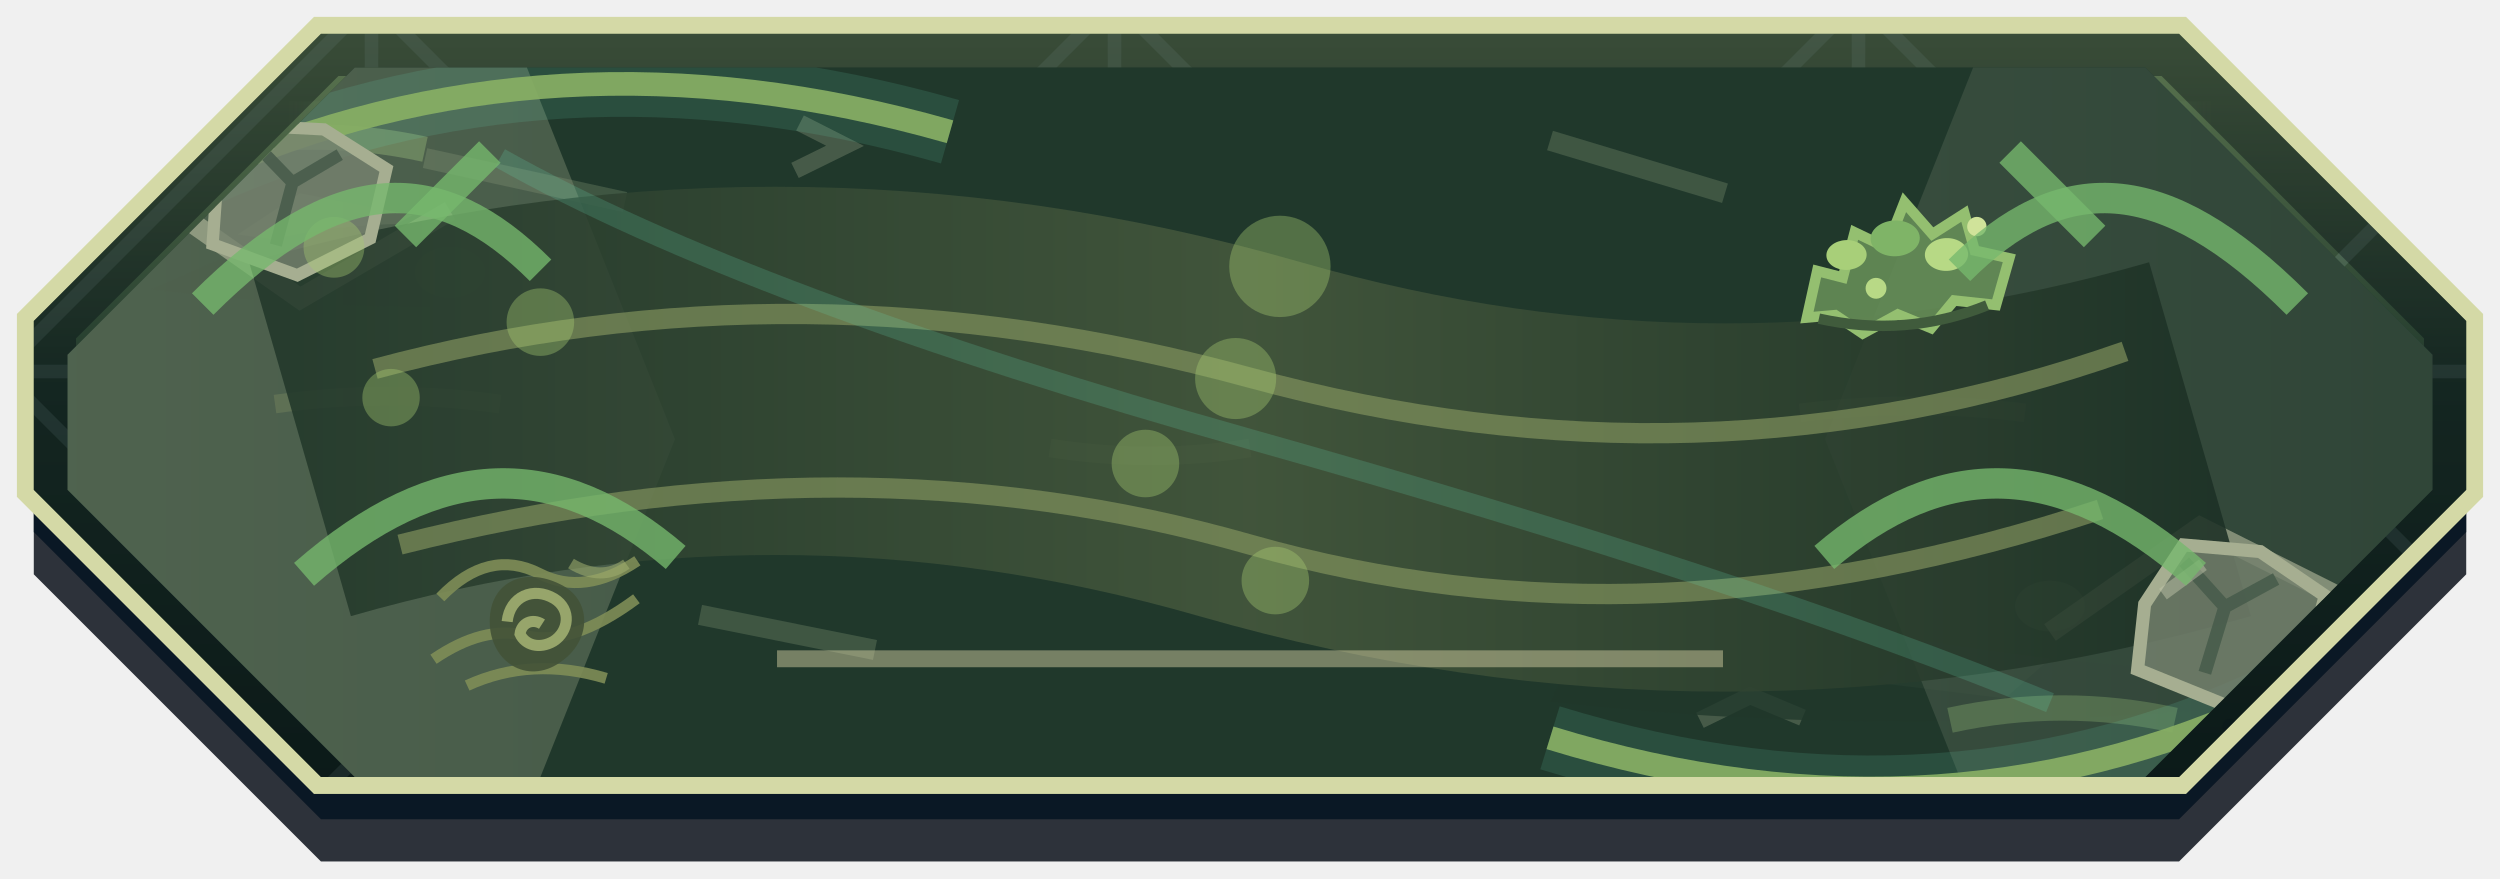
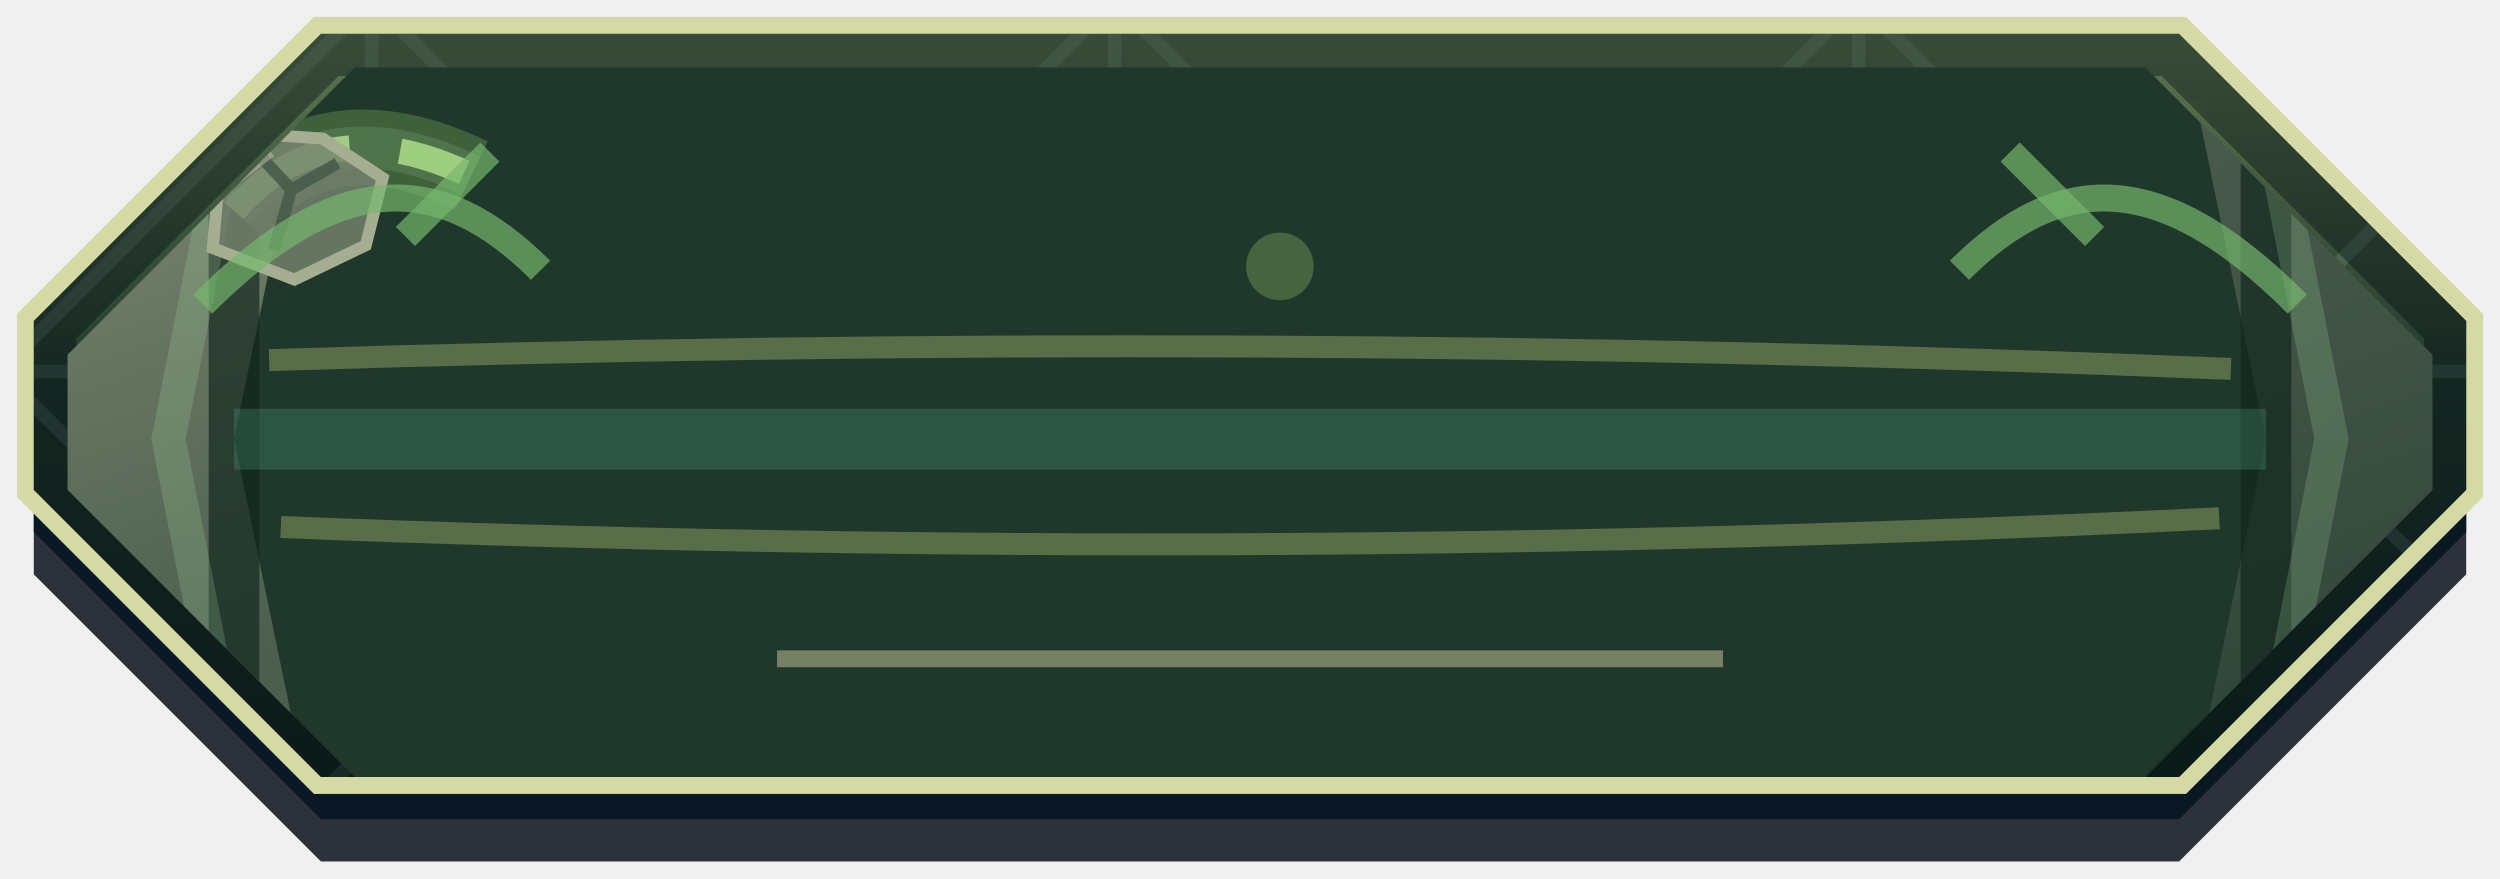
<svg xmlns="http://www.w3.org/2000/svg" width="296" height="104" viewBox="0 0 148 52" role="img" aria-label="M7 tab normal" data-style="m11-enchanted-forest@0.1.0" data-geometry-shape="chamfered-angular" data-corner-radius="2" data-end-cap-depth="17">
  <defs>
    <linearGradient id="m11-tab-148x52-normal-plate" x1="0" y1="0" x2="0" y2="1">
      <stop offset="0" stop-color="#5C7650" />
      <stop offset=".48" stop-color="#20382B" />
      <stop offset="1" stop-color="#13251E" />
    </linearGradient>
    <linearGradient id="m11-tab-148x52-normal-primary" x1="0" y1="0" x2="0" y2="1">
      <stop offset="0" stop-color="#F1E8C8" />
      <stop offset=".45" stop-color="#66D9B2" />
      <stop offset="1" stop-color="#2A856F" />
    </linearGradient>
    <linearGradient id="m11-tab-148x52-normal-energy" x1="0" y1="0" x2="1" y2="0">
      <stop offset="0" stop-color="#B8E0A5" stop-opacity="0" />
      <stop offset=".5" stop-color="#B8E0A5" stop-opacity=".86" />
      <stop offset="1" stop-color="#B8E0A5" stop-opacity="0" />
    </linearGradient>
    <pattern id="m11-tab-148x52-normal-grain" width="28" height="28" patternUnits="userSpaceOnUse">
      <circle cx="5" cy="7" r=".6" fill="#FFFFFF" fill-opacity=".12" />
      <circle cx="20" cy="15" r=".45" fill="#061321" fill-opacity=".2" />
    </pattern>
    <pattern id="m11-tab-148x52-normal-plate-pattern" width="44" height="44" patternUnits="userSpaceOnUse">
      <path d="M0 22H44M22 0V44M0 22L22 0 44 22 22 44Z" fill="none" stroke="#D8FBFF" stroke-opacity=".12" stroke-width=".8" />
    </pattern>
    <mask id="m11-tab-148x52-normal-mask">
      <path d="M19 2H129L146 19V29L129 46H19L2 29V19Z" fill="white" />
    </mask>
  </defs>
  <g opacity="1">
    <g id="m11-tab-148x52-normal-outer-shadow" data-layer="outer-shadow" transform="translate(0 5)">
      <path d="M19 2H129L146 19V29L129 46H19L2 29V19Z" fill="#020812" opacity=".82" />
    </g>
    <g id="m11-tab-148x52-normal-connected-depth" data-layer="connected-depth" transform="translate(0 2.5)">
      <path d="M19 2H129L146 19V29L129 46H19L2 29V19Z" fill="#071522" opacity=".9" />
    </g>
    <g id="m11-tab-148x52-normal-outer-frame" data-layer="outer-frame">
      <path d="M19 2H129L146 19V29L129 46H19L2 29V19Z" fill="#071421" stroke="#D4D9A6" stroke-width="2" stroke-linejoin="miter" />
    </g>
    <g id="m11-tab-148x52-normal-inner-plate-fill" data-layer="inner-plate-fill">
      <path d="M19 2H129L146 19V29L129 46H19L2 29V19Z" fill="url(#m11-tab-148x52-normal-plate)" />
    </g>
    <g id="m11-tab-148x52-normal-surface-grain" data-layer="surface-grain" data-material-source="m8-ice-grain" mask="url(#m11-tab-148x52-normal-mask)">
      <rect width="148" height="52" fill="url(#m11-tab-148x52-normal-grain)" />
    </g>
    <g id="m11-tab-148x52-normal-surface-pattern" data-layer="surface-pattern" data-material-source="m8-crystal-facet-pattern" mask="url(#m11-tab-148x52-normal-mask)">
      <rect width="148" height="52" fill="url(#m11-tab-148x52-normal-plate-pattern)" />
    </g>
    <g id="m11-tab-148x52-normal-side-bevel-shade" data-layer="side-bevel-shade" mask="url(#m11-tab-148x52-normal-mask)">
      <path d="M19 2H129L146 19V29L129 46H19L2 29V19Z" fill="none" stroke="#020812" stroke-opacity=".38" stroke-width="5" />
    </g>
    <g id="m11-tab-148x52-normal-top-bevel-highlight" data-layer="top-bevel-highlight" mask="url(#m11-tab-148x52-normal-mask)">
      <path d="M27 8H121" stroke="#FFFFFF" stroke-opacity=".55" stroke-width="3" stroke-linecap="square" />
    </g>
    <g id="m11-tab-148x52-normal-cold-edge-accent" data-layer="cold-edge-accent" data-material-source="m8-cold-edge-accent" mask="url(#m11-tab-148x52-normal-mask)">
      <rect x="17" y="6" width="114" height="8" fill="url(#m11-tab-148x52-normal-energy)" />
    </g>
    <g id="m11-tab-148x52-normal-ornament-decal" data-layer="ornament-decal" data-material-source="m7-ornament-marks" mask="url(#m11-tab-148x52-normal-mask)">
      <path d="M25 39h16M107 39h16" stroke="#E6FCFF" stroke-opacity=".5" stroke-width="2" />
    </g>
    <g id="m11-tab-material-stack" data-layer="forest-material-stack" data-material-families="weathered-stone,dark-wood,moss-lichen">
      <path d="M21 4H127L144 21V29L127 46H21L4 29V21Z" fill="#20382B" />
    </g>
-     <g id="m11-tab-material-detail" data-layer="forest-material-detail" data-material-channels="stone-chips,wood-grain,moss-mask" data-detail-scale="component">
-       <path d="M25.16 9.36l11.84 2.6M91.76 8.32l10.36 3.12M41.44 36.4l10.36 2.08" stroke="#6B8063" stroke-width="1.2" stroke-opacity=".72" />
-     </g>
-     <g id="m11-tab-material-face-depth" data-layer="forest-material-face-depth" data-material-source="shared-face-geometry">
-       <clipPath id="m11-tab-face-clip">
+     <g id="m11-tab-integrated-material-regions" data-layer="forest-integrated-material-regions" data-integration="construction-profile-connected" data-variation-seed="51731" data-density-class="tab" data-cluster-budget="1" data-speckle-budget="1" data-ornament-budget="2" data-profile-stages="3" data-state-contract="stable-living-presence" data-state="normal">
+       <defs>
+         <linearGradient id="m11-tab-stone-construction-depth" x2="1" y2="1">
+           <stop stop-color="#BAC0A1" stop-opacity=".76" />
+           <stop offset=".42" stop-color="#697765" stop-opacity=".72" />
+           <stop offset="1" stop-color="#263C33" stop-opacity=".92" />
+         </linearGradient>
+         <linearGradient id="m11-tab-wood-construction-depth" x2=".8" y2=".2">
+           <stop stop-color="#172B21" />
+           <stop offset=".45" stop-color="#4A5B3D" />
+           <stop offset=".7" stop-color="#293C2C" />
+           <stop offset="1" stop-color="#12251C" />
+         </linearGradient>
+       </defs>
+       <clipPath id="m11-tab-construction-clip">
        <path d="M21 4H127L144 21V29L127 46H21L4 29V21Z" />
      </clipPath>
-       <g clip-path="url(#m11-tab-face-clip)">
-         <g data-layer="forest-weathered-stone">
-           <path d="M17.76 11.44l6.66 1.3 -3.7 2.08 -6.66 -0.936ZM113.96 37.96l7.4 1.04 -2.664 2.34 -7.696 -0.936Z" fill="#7C8D70" fill-opacity=".45" />
-           <path d="M47.36 7.28l2.664 1.352 -2.96 1.456M100.64 42.64l2.96 -1.456 3.108 1.3" fill="none" stroke="#9BA687" stroke-width="1" stroke-opacity=".55" />
+       <g clip-path="url(#m11-tab-construction-clip)">
+         <g data-layer="forest-wood-surface-region" data-material-family="wood" data-growth-vector="horizontal-action" data-construction-profile="growth-vector-body,tapered-relief,masked-termination">
+           <path data-layer="forest-wood-growth-body" d="M13.853 26H134.147" stroke="url(#m11-tab-wood-construction-depth)" stroke-width="32.2" stroke-linecap="round" />
+           <path data-layer="forest-wood-relief-bands" d="M15.931 21.32Q74 19.447 132.069 21.84M16.623 31.2Q74 33.487 131.377 30.68" fill="none" stroke="#8A9C61" stroke-width="1.3" stroke-opacity="0.54" />
        </g>
-         <g data-layer="forest-dark-wood-grain">
-           <path d="M16.28 23.92q6.66 -0.936 13.32 0M62.16 26.52q5.92 0.936 11.84 0M106.56 24.44q6.66 -0.832 13.32 0" fill="none" stroke="#72854C" stroke-width="1.1" stroke-opacity=".62" />
+         <g data-layer="forest-stone-surface-region" data-material-family="stone" data-construction-profile="structural-end-plate,contact-occlusion,light-facing-bevel">
+           <path d="M0 0H19.24L13.853 26 19.24 52H0ZM148 0H128.76L134.147 26 128.76 52H148Z" fill="url(#m11-tab-stone-construction-depth)" fill-opacity="0.86" />
+           <path data-layer="forest-stone-contact-occlusion" d="M13.853 9.36V42.64M134.147 9.36V42.64" stroke="#10241C" stroke-width="3" stroke-opacity=".65" />
+           <path data-layer="forest-stone-light-facing-bevel" d="M0 1H19.24M128.76 1H148" stroke="#D9D9B2" stroke-width="1.5" stroke-opacity="0.42" />
        </g>
-         <g data-layer="forest-moss-growth-mask" fill="#9BCB78" fill-opacity=".48">
-           <ellipse cx="26.64" cy="16.12" rx="2.072" ry="1.5" />
-           <ellipse cx="121.36" cy="35.88" rx="2.072" ry="1.5" />
+         <g data-layer="forest-moss-surface-region" data-material-family="moss" data-substrate="stone-wood-end-seam" data-construction-profile="anchored-substrate,irregular-transition,receiver-tint">
+           <path data-layer="forest-moss-substrate" d="M13.853 12.48Q19.24 6.24 27.898 10.4" fill="none" stroke="#3E613C" stroke-width="4.5" />
+           <path data-layer="forest-moss-coverage-transition" d="M13.853 12.48Q19.24 6.24 27.898 10.4" fill="none" stroke="#9AC979" stroke-width="1.5" stroke-dasharray="8 3 4 3" />
+         </g>
+         <g data-layer="forest-living-light-surface-response" data-material-family="living-light" data-light-response="state-bound-material-receivers" data-receiver-opacity="0.18" data-edge-opacity="0.18">
+           <path data-layer="forest-wood-light-receiver" d="M13.853 26H134.147" fill="none" stroke="#66D9B2" stroke-width="3.6" stroke-opacity="0.18" />
+           <path data-layer="forest-edge-light-receiver" d="M13.853 6.24L9.974 26 13.853 45.76M134.147 6.24L138.026 26 134.147 45.76" fill="none" stroke="#B8F0B2" stroke-width="2" stroke-opacity="0.18" />
+           <path data-layer="forest-moss-light-receiver" d="M13.853 12.48Q19.24 6.24 27.898 10.4" fill="none" stroke="#C4F3B7" stroke-width="2.5" stroke-opacity="0.13" />
        </g>
      </g>
    </g>
-     <g id="m11-tab-material-restraint" data-layer="forest-material-restraint" data-restraint="edge-anchored-low-opacity">
-       <clipPath id="m11-tab-restraint-clip">
-         <path d="M21 4H127L144 21V29L127 46H21L4 29V21Z" />
-       </clipPath>
-       <g clip-path="url(#m11-tab-restraint-clip)">
-         <path d="M0 0H148V52H0Z" fill="#20382B" fill-opacity=".42" />
-         <g data-layer="forest-moss-edge-anchor" fill="#20382B" fill-opacity=".78">
-           <path d="M14.8 14.56q8.88 -2.6 19.24 0q7.4 2.08 16.28 -.01l-4.44 2.6q-20.72 2.08 -37 -.02Z" />
-           <path d="M93.24 38.48q11.84 -3.12 25.16 -.01q11.84 2.08 20.72 -.03l-2.96 3.12q-23.68 2.34 -44.4 -.01Z" />
-         </g>
-         <path d="M11.84 8.84q6.66 -1.456 13.32 0M115.44 42.64q6.66 -1.456 13.32 0" fill="none" stroke="#9BCB78" stroke-width="1.5" stroke-opacity=".42" />
-       </g>
-     </g>
-     <g id="m11-tab-integrated-material-regions" data-layer="forest-integrated-material-regions" data-integration="edge-anchored-connected" data-variation-seed="51731">
-       <defs>
-         <linearGradient id="m11-tab-stone-depth" x2="1">
-           <stop stop-color="#9BA687" stop-opacity=".68" />
-           <stop offset="1" stop-color="#425548" stop-opacity=".72" />
-         </linearGradient>
-         <linearGradient id="m11-tab-wood-depth" x2="1">
-           <stop stop-color="#22372A" />
-           <stop offset=".5" stop-color="#45583D" />
-           <stop offset="1" stop-color="#1C3025" />
-         </linearGradient>
-       </defs>
-       <clipPath id="m11-tab-integrated-surface-clip">
-         <path d="M21 4H127L144 21V29L127 46H21L4 29V21Z" />
-       </clipPath>
-       <g clip-path="url(#m11-tab-integrated-surface-clip)">
-         <g data-layer="forest-stone-surface-region" data-material-family="stone" data-depth-response="faceted-edge-plates">
-           <path d="M0 0H29.6L39.96 26 29.6 52H0ZM148 0H118.4L108.04 26 118.4 52H148Z" fill="url(#m11-tab-stone-depth)" fill-opacity=".58" />
-           <path d="M7.4 10.4l10.36 7.28 8.88-5.2M121.36 37.44l8.88-6.24 10.36 5.2" fill="none" stroke="#C2C7A8" stroke-width="1.2" stroke-opacity=".55" />
-         </g>
-         <g data-layer="forest-wood-surface-region" data-material-family="wood" data-depth-response="recessed-grain-band">
-           <path d="M17.76 26Q45.88 17.911 74 26T130.24 26" fill="none" stroke="url(#m11-tab-wood-depth)" stroke-width="21.8" stroke-opacity=".88" />
-           <path d="M22.2 21.84Q47.36 15.08 74 22.36T125.8 20.8M23.68 32.24Q50.32 25.48 74 32.24T124.32 30.16" fill="none" stroke="#84945F" stroke-width="1.2" stroke-opacity=".66" />
-         </g>
-         <g data-layer="forest-moss-surface-region" data-material-family="moss" data-depth-response="edge-growth-light-catch">
-           <path d="M11.84 10.4Q32.56 1.04 56.24 7.8M91.76 43.68Q115.44 50.96 136.16 40.56" fill="none" stroke="#66D9B2" stroke-width="3.9" stroke-opacity=".14" />
-           <path d="M11.84 10.4Q32.56 1.04 56.24 7.8M91.76 43.68Q115.44 50.96 136.16 40.56" fill="none" stroke="#88AF64" stroke-width="1.4" stroke-opacity=".92" />
-         </g>
-         <g data-layer="forest-living-light-surface-response" data-material-family="living-light" data-light-response="root-linked-local">
-           <path d="M74 26Q44.4 17.68 29.6 9.36M74 26Q103.6 34.32 121.36 41.6" fill="none" stroke="#66D9B2" stroke-width="1.2" stroke-opacity=".2" />
-         </g>
-       </g>
-     </g>
-     <g id="m11-tab-authored-material-clusters" data-layer="forest-authored-material-clusters" data-material-families="stone,wood,moss" data-variation-seed="51731" data-cluster-count="4" data-cluster-scale="component" data-placement="component-aware">
+     <g id="m11-tab-authored-material-clusters" data-layer="forest-authored-material-clusters" data-material-families="stone,wood,moss" data-variation-seed="51731" data-cluster-count="1" data-cluster-scale="component" data-placement="construction-anchor-budgeted">
      <clipPath id="m11-tab-cluster-clip">
        <path d="M21 4H127L144 21V29L127 46H21L4 29V21Z" />
      </clipPath>
      <g clip-path="url(#m11-tab-cluster-clip)">
-         <g data-layer="forest-authored-cluster" data-cluster-kind="stone-chip" transform="translate(17.9 11.7) rotate(-4)">
-           <g data-layer="forest-stone-chip-cluster" data-material-family="stone" transform="scale(1.037)">
-             <path d="M-4.8-1.2l2.2-3.1 4.1.5 3.4 2.5-1.2 3.9-4.3 1.8-4.7-2.1Z" fill="#75816E" fill-opacity=".82" stroke="#A6AE91" stroke-width="0.70" />
-             <path d="M-2.6-3.4l2.1 2.5 2.8-1.4M-.5-.9l-1.2 3.5" fill="none" stroke="#495C4C" stroke-width="0.70" stroke-opacity=".9" />
-             <path d="M-3.8-1.7l2.2-1.5" stroke="#C0C5A9" stroke-width="0.70" stroke-opacity=".48" />
-           </g>
-         </g>
-         <g data-layer="forest-authored-cluster" data-cluster-kind="wood-knot" transform="translate(31.7 36.3) rotate(-1)">
-           <g data-layer="forest-wood-knot-cluster" data-material-family="wood" transform="scale(0.936)">
-             <path d="M-6.5 2.8q3.2-2.1 5.8-1.4 2.9.8 7.1-2.2M-6-1.1q3.1-3.1 6.3-1.4 2.8 1.5 6.2-.7M-4.4 4.5q4.1-1.8 8.8-.3" fill="none" stroke="#7F8D57" stroke-width="0.70" stroke-opacity=".9" />
-             <path d="M-2.9.7c-.1-2.7 2.2-3.7 4.5-2.5 2 1 1.9 3.5.1 4.8-2.1 1.6-4.5.2-4.6-2.3Z" fill="#435238" fill-opacity=".9" />
-             <path d="M-1.8.5c.2-1.6 1.7-2.2 3-1.4 1.1.7.9 2.1-.1 2.7-.9.5-1.8.2-2.1-.5.1-.7.8-1 1.4-.6" fill="none" stroke="#A0AE70" stroke-width="0.70" stroke-opacity=".9" />
-             <path d="M2.3-3.1q1.9 1.2 3.5.1" fill="none" stroke="#A0AE70" stroke-width="0.70" stroke-opacity=".55" />
-           </g>
-         </g>
-         <g data-layer="forest-authored-cluster" data-cluster-kind="moss-lichen" transform="translate(112.6 15.6) rotate(-2)">
-           <g data-layer="forest-moss-lichen-cluster" data-material-family="moss" transform="scale(0.883)">
-             <path d="M-6.5 3.4l.8-3.1 1.7.5.9-3 2.1 1.1 1.3-3 1.8 2.2 2.2-1.3.6 2.5 2.3.6-1 3.1-2.8-.4-1.6 1.8-2.2-1-2.4 1.2-1.8-1.3Z" fill="#668E58" fill-opacity=".88" stroke="#94BF70" stroke-width="0.70" />
-             <ellipse cx="-3.7" cy="-.7" rx="1.35" ry="1" fill="#A8CF79" />
-             <ellipse cx="-.4" cy="-1.7" rx="1.65" ry="1.2" fill="#7FB467" />
-             <ellipse cx="3" cy="-.5" rx="1.45" ry="1.1" fill="#B7D985" />
-             <circle cx="5.1" cy="-2.3" r=".65" fill="#D0E39A" />
-             <circle cx="-1.8" cy="1.6" r=".7" fill="#B8D986" />
-             <path d="M-5.7 3.5q5.8 1.5 11.3-.5" fill="none" stroke="#405B3C" stroke-width="0.70" />
-           </g>
-         </g>
-         <g data-layer="forest-authored-cluster" data-cluster-kind="stone-chip" transform="translate(132.3 36.9) rotate(-2)">
-           <g data-layer="forest-stone-chip-cluster" data-material-family="stone" transform="scale(1.103)">
+         <g data-layer="forest-authored-cluster" data-cluster-kind="stone-chip" transform="translate(17.8 12.1) rotate(-3)">
+           <g data-layer="forest-stone-chip-cluster" data-material-family="stone" transform="scale(1.006)">
            <path d="M-4.8-1.2l2.2-3.1 4.1.5 3.4 2.5-1.2 3.9-4.3 1.8-4.7-2.1Z" fill="#75816E" fill-opacity=".82" stroke="#A6AE91" stroke-width="0.70" />
            <path d="M-2.6-3.4l2.1 2.5 2.8-1.4M-.5-.9l-1.2 3.5" fill="none" stroke="#495C4C" stroke-width="0.70" stroke-opacity=".9" />
            <path d="M-3.8-1.7l2.2-1.5" stroke="#C0C5A9" stroke-width="0.70" stroke-opacity=".48" />
          </g>
        </g>
      </g>
    </g>
-     <g id="m11-tab-moss-variation" data-layer="forest-variation" data-variation-seed="51731" data-variation-baseline="false" fill="#A6CC72" fill-opacity=".38">
-       <circle cx="75.77" cy="15.77" r="3.0" />
-       <circle cx="73.15" cy="22.41" r="2.4" />
-       <circle cx="19.77" cy="14.64" r="1.8" />
-       <circle cx="31.99" cy="19.07" r="2.0" />
-       <circle cx="67.81" cy="27.44" r="2.0" />
-       <circle cx="75.50" cy="34.37" r="2.0" />
-       <circle cx="23.15" cy="23.54" r="1.7" />
+     <g id="m11-tab-moss-variation" data-layer="forest-variation" data-variation-seed="51731" data-variation-baseline="false" data-speckle-count="1" fill="#A6CC72" fill-opacity=".3">
+       <circle cx="75.77" cy="15.77" r="2.0" />
    </g>
-     <g id="m11-tab-leaf-vine-ornament" data-layer="forest-ornament" data-ornament="leaf-vine" data-ornament-count="4" fill="none" stroke="#76B86D" stroke-opacity=".78" stroke-width="1.8">
-       <path d="M12 18c8-8 14-8 20-2M136 18c-8-8-14-8-20-2M18 34c8-7 15-7 22-1M130 34c-8-7-15-7-22-1" />
+     <g id="m11-tab-leaf-vine-ornament" data-layer="forest-ornament" data-ornament="leaf-vine" data-ornament-count="2" fill="none" stroke="#76B86D" stroke-opacity=".68" stroke-width="1.6">
+       <path d="M12 18c8-8 14-8 20-2M136 18c-8-8-14-8-20-2" />
      <path d="M24 14l5-5M124 14l-5-5" />
    </g>
    <g id="m11-tab-parchment-typography" data-layer="forest-typography" data-typography-preset="m11-parchment-sage-action" data-semantic-text="required">
      <path d="M46 39h56" stroke="#EDE3B4" stroke-opacity=".42" />
    </g>
    <g id="m11-enchanted-forest-tab-content" data-layer="content" data-slot="editable-tab-content" data-safe-x="31" data-safe-y="8" data-safe-width="86" data-safe-height="34" />
  </g>
</svg>
